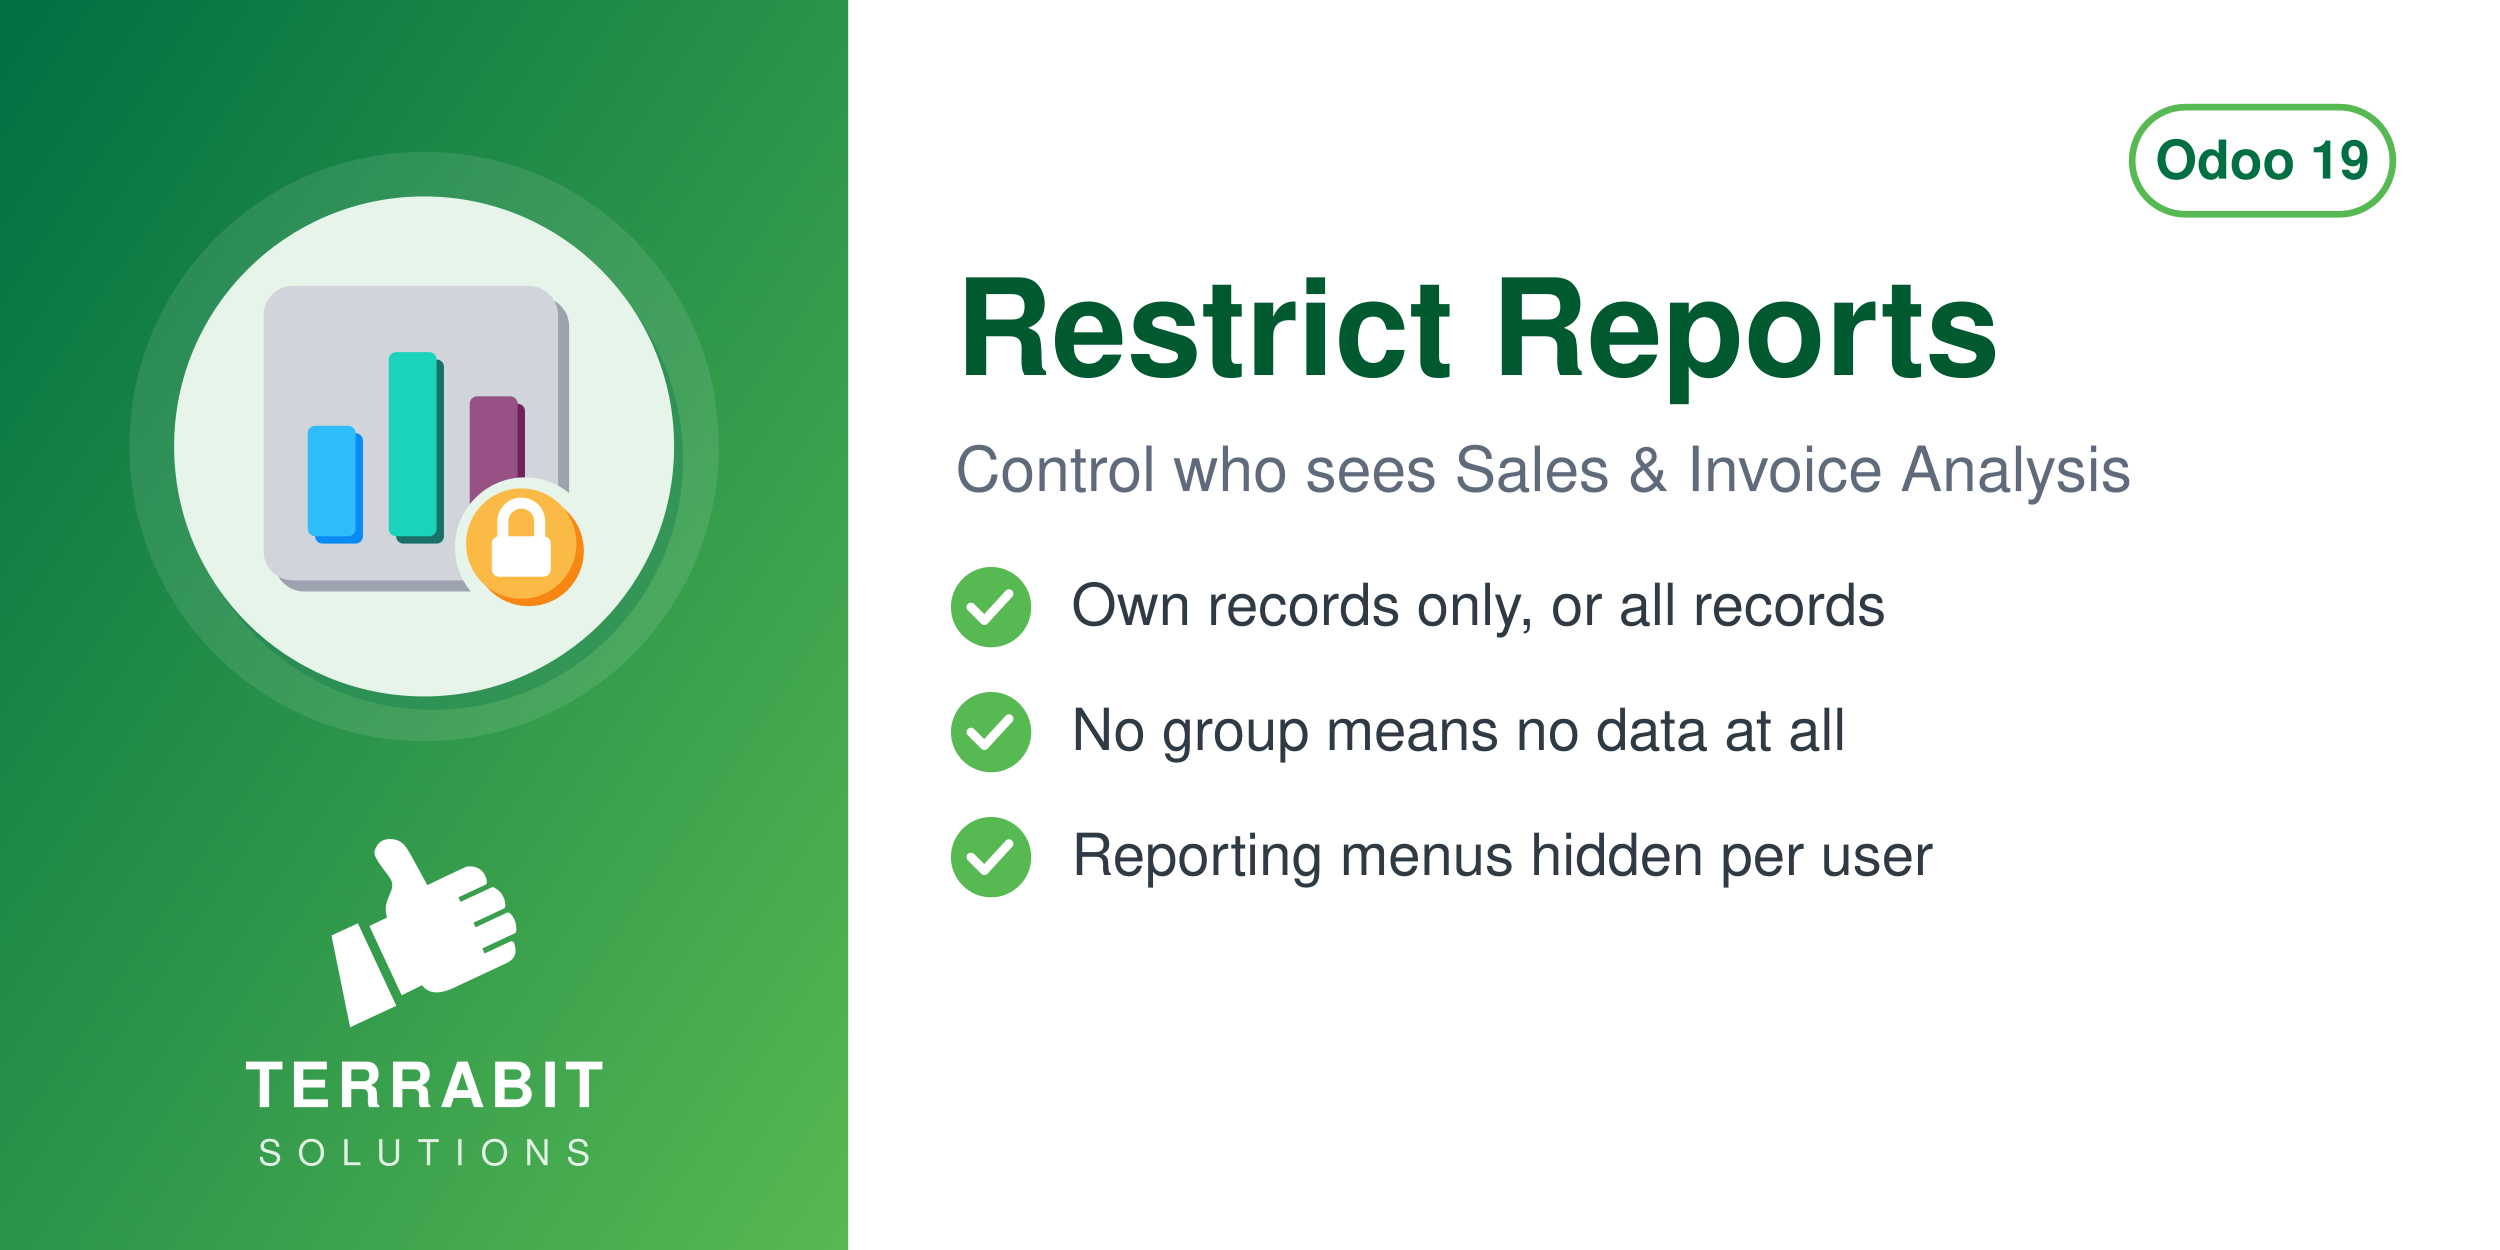
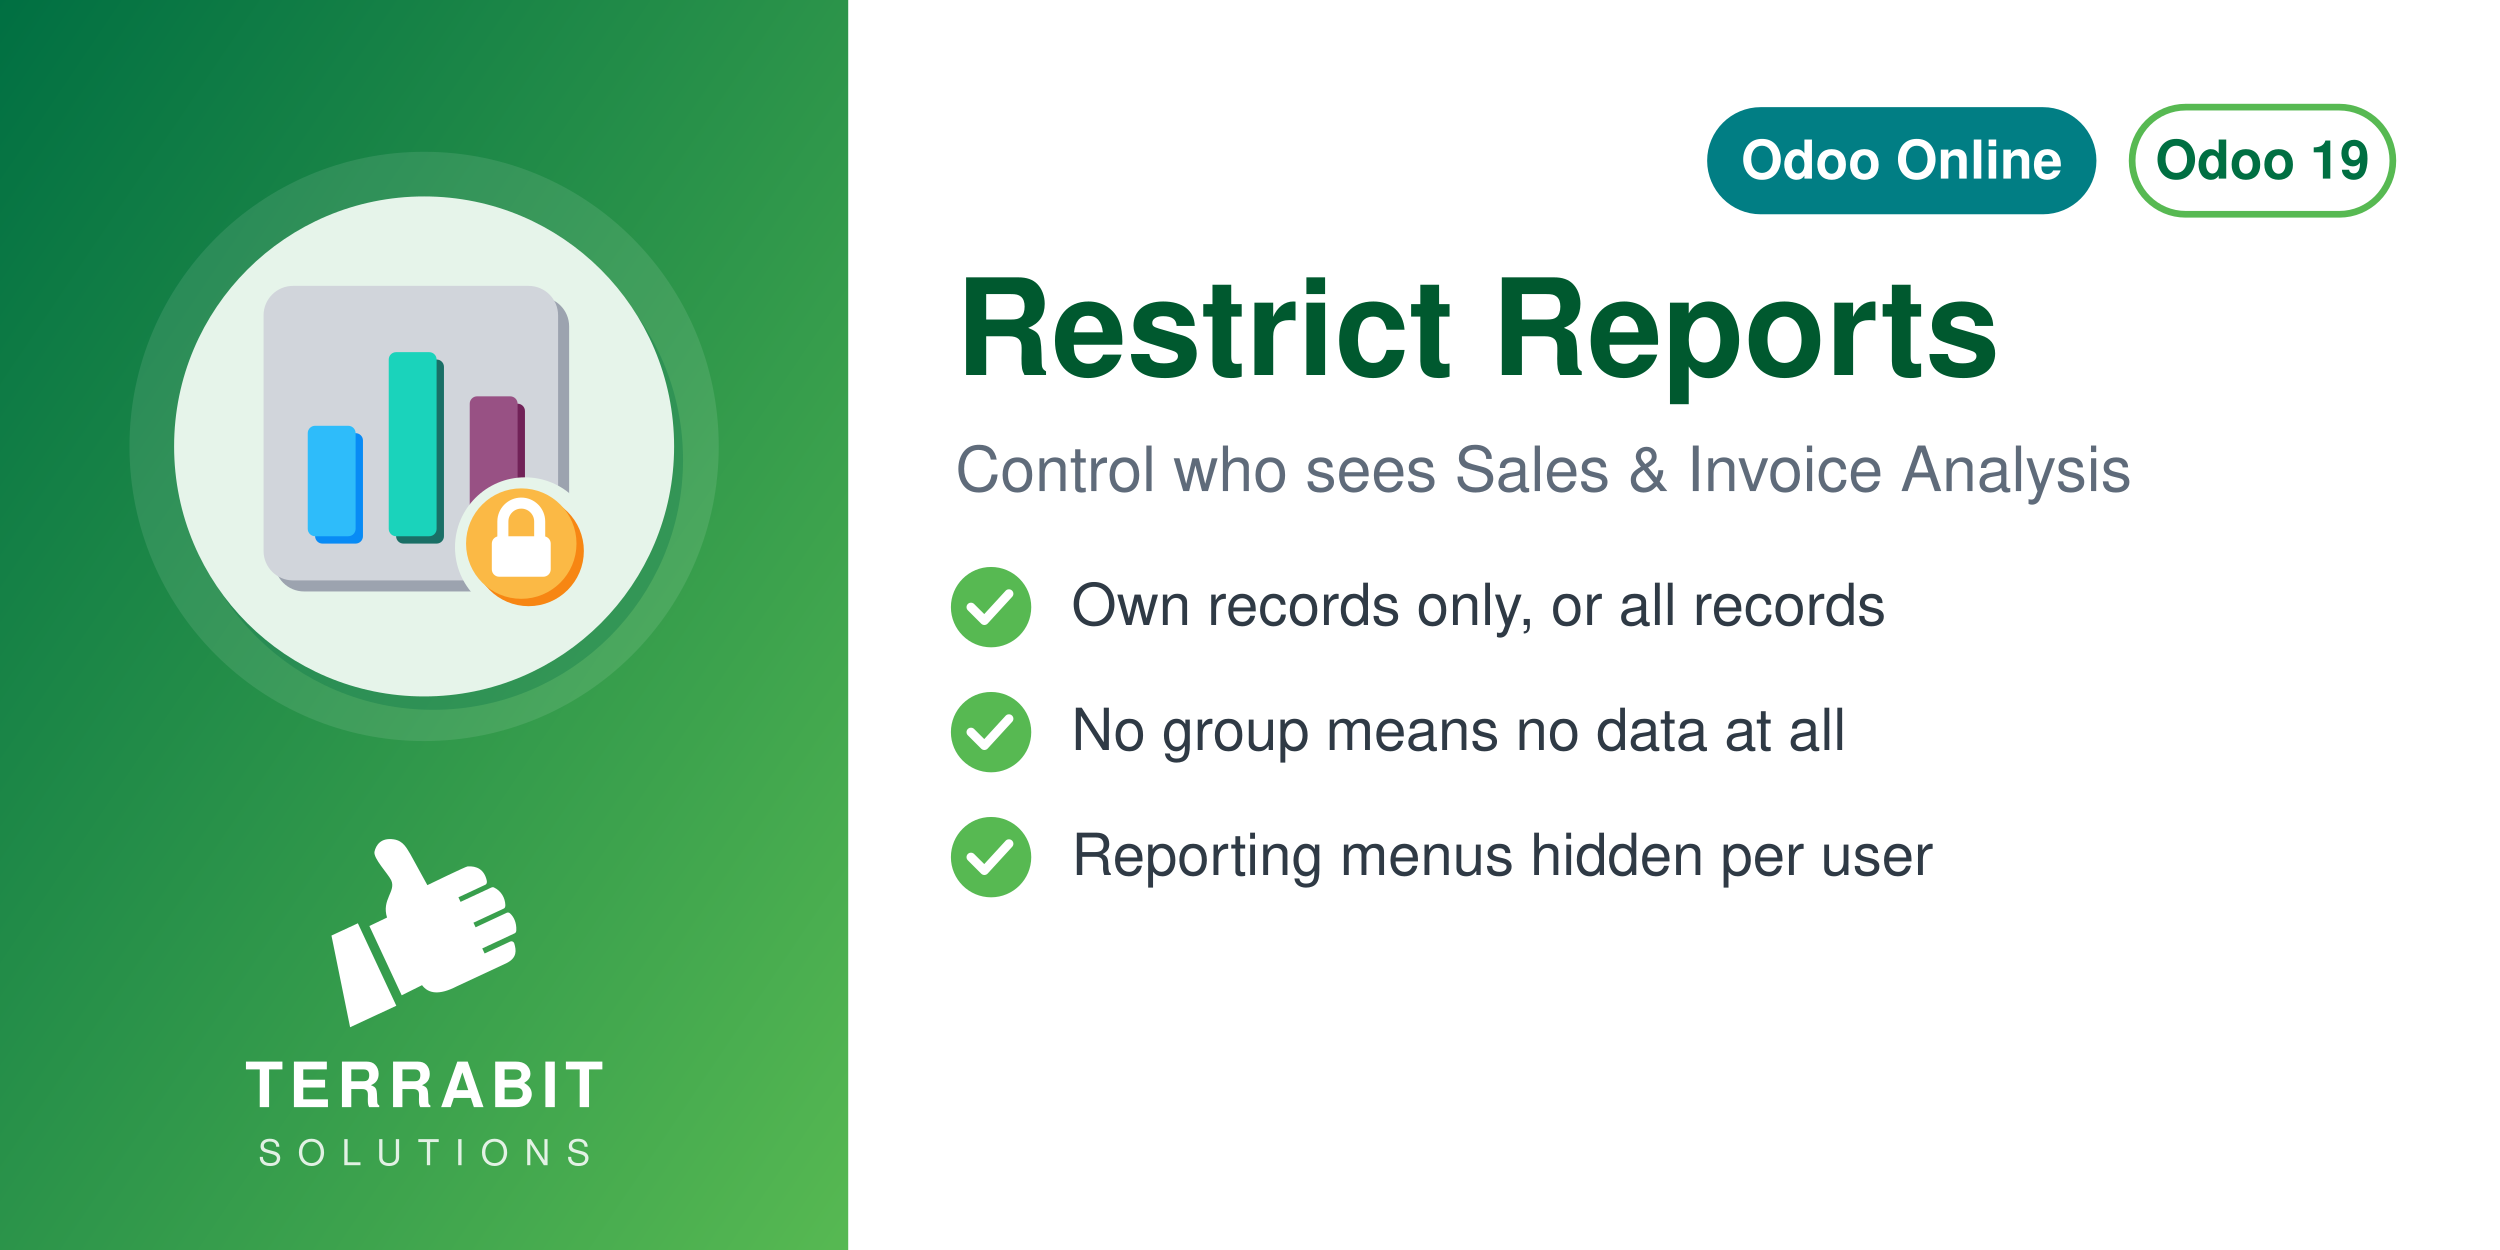
<svg xmlns="http://www.w3.org/2000/svg" width="560" height="280" viewBox="0 0 560 280">
  <defs>
    <linearGradient id="g" x1="0" y1="0" x2="1" y2="1">
      <stop offset="0" stop-color="#006F42" />
      <stop offset="1" stop-color="#57B952" />
    </linearGradient>
  </defs>
  <rect width="560" height="280" fill="#FFFFFF" />
  <rect width="190" height="280" fill="url(#g)" />
  <circle cx="95.0" cy="100" r="66" fill="white" opacity="0.10" />
  <circle cx="97.0" cy="103" r="56" fill="#006F42" opacity="0.30" />
  <circle cx="95.0" cy="100" r="56" fill="#E6F4EA" />
  <svg x="54.0" y="59.0" width="82" height="82" viewBox="0 0 100 100" preserveAspectRatio="xMidYMid meet">
    <g transform="translate(0.11,0.11) scale(1.0057)">
      <defs>
        <mask id="mi-cut" maskUnits="userSpaceOnUse" x="-20" y="-20" width="140" height="140">
          <rect x="-20" y="-20" width="140" height="140" fill="#fff" />
          <circle cx="77" cy="77" r="19" fill="#000" />
        </mask>
      </defs>
      <g mask="url(#mi-cut)">
        <g transform="translate(3,3)" fill="#9CA3AF">
          <rect x="6" y="6" width="80" height="80" rx="8" />
        </g>
        <g fill="#D1D5DB">
          <rect x="6" y="6" width="80" height="80" rx="8" />
        </g>
        <g transform="translate(2,2)" fill="#088BF5">
          <rect x="18" y="44" width="13" height="30" rx="2" />
        </g>
        <g fill="#2EBCFA">
          <rect x="18" y="44" width="13" height="30" rx="2" />
        </g>
        <g transform="translate(2,2)" fill="#1A6F66">
          <rect x="40" y="24" width="13" height="50" rx="2" />
        </g>
        <g fill="#1AD3BB">
          <rect x="40" y="24" width="13" height="50" rx="2" />
        </g>
        <g transform="translate(2,2)" fill="#712258">
          <rect x="62" y="36" width="13" height="38" rx="2" />
        </g>
        <g fill="#985184">
          <rect x="62" y="36" width="13" height="38" rx="2" />
        </g>
      </g>
      <circle cx="78" cy="78" r="15" fill="#F78613" />
      <circle cx="76" cy="76" r="15" fill="#FBB945" />
      <path d="M71,74 v-4 a5,5 0 0 1 10,0 v4" fill="none" stroke="#FFFFFF" stroke-width="3" stroke-linecap="round" stroke-linejoin="round" />
      <rect x="68" y="74" width="16" height="11" rx="2" fill="#FFFFFF" />
    </g>
  </svg>
  <svg x="72.0" y="186" width="46" height="46" viewBox="4045 2535 3400 3400" preserveAspectRatio="xMidYMid meet">
    <path fill="#FFFFFF" d="M4648.32 4073.59l636.59 1365.17 -765.09 355.96 -308.63 -1517.87 437.13 -203.26zm725.61 1192.32l336.75 -167.88c105.65,140.85 282.69,170.72 576.82,18.8l819.92 -382.33c181.4,-90.13 164.26,-214.57 130.07,-328.43 -4.28,-14.25 -13.68,-24.81 -27.34,-30.7 -13.67,-5.89 -27.61,-5.11 -41.09,1.18l-422.32 196.93 -39.04 -83.72 538.07 -250.91c16.64,-7.76 24.7,-27.69 25.58,-46.04 6.48,-134.33 -44.36,-230.89 -105.84,-285.23 -15.2,-13.44 -35.71,-15.59 -54.12,-7l-513.92 239.64 -35.6 -76.34 506.31 -236.1c17.69,-8.25 22.52,-36.93 21.83,-56.45 -4.1,-117.31 -67.62,-232.74 -187.72,-290.66 -13.94,-6.72 -28.64,-6.36 -42.69,0.19l-511.21 238.38 -35.37 -75.86 448.98 -209.36c20.44,-9.53 25.81,-42.28 21.02,-64.32 -41.02,-189.07 -167.92,-247.8 -318.14,-237.87 -29.39,1.94 -589.86,273.16 -665.95,310.54l-281.84 -513.57c-59.06,-93.13 -112.7,-221.7 -276.47,-245.13 -211.24,-30.22 -291.56,94.38 -316.89,203.13 -25.32,108.75 223.84,365.99 276.05,473.69 85.52,184.27 -161.86,318.11 -68.41,617.99l-292.54 139.94 535.09 1147.51z" />
  </svg>
  <text x="95.0" y="248" text-anchor="middle" font-family="Helvetica,Arial,sans-serif" font-size="14" font-weight="800" letter-spacing="1.4" fill="white">TERRABIT</text>
  <text x="95.0" y="261" text-anchor="middle" font-family="Helvetica,Arial,sans-serif" font-size="8" font-weight="500" letter-spacing="3.6" fill="white" opacity="0.85">SOLUTIONS</text>
  <g>
    <rect x="477.6" y="24" width="58.4" height="24" rx="12" fill="none" stroke="#57B952" stroke-width="1.5" />
    <text x="506.8" y="40" text-anchor="middle" font-family="Helvetica,Arial,sans-serif" font-size="12" font-weight="700" fill="#006F42">Odoo 19</text>
  </g>
+   <g>
+     <rect x="382.4" y="24" width="87.2" height="24" rx="12" fill="#017E84" />
+     <text x="426" y="40" text-anchor="middle" font-family="Helvetica,Arial,sans-serif" font-size="12" font-weight="700" fill="white">Odoo Online</text>
+   </g>
  <text x="214" y="84" font-family="Helvetica,Arial,sans-serif" font-size="30" font-weight="700" fill="#00592F">Restrict Reports</text>
  <text x="214" y="110" font-family="Helvetica,Arial,sans-serif" font-size="14" fill="#5F6B7A">Control who sees Sales &amp; Invoice Analysis</text>
  <circle cx="222" cy="136" r="9" fill="#57B952" />
  <path d="M217.5 136 l3 3 l5.5 -6" fill="none" stroke="white" stroke-width="2" stroke-linecap="round" stroke-linejoin="round" />
  <text x="240" y="140" font-family="Helvetica,Arial,sans-serif" font-size="13" fill="#2F3A45">Own records only, or all records</text>
  <circle cx="222" cy="164" r="9" fill="#57B952" />
  <path d="M217.5 164 l3 3 l5.5 -6" fill="none" stroke="white" stroke-width="2" stroke-linecap="round" stroke-linejoin="round" />
  <text x="240" y="168" font-family="Helvetica,Arial,sans-serif" font-size="13" fill="#2F3A45">No group means no data at all</text>
  <circle cx="222" cy="192" r="9" fill="#57B952" />
  <path d="M217.5 192 l3 3 l5.5 -6" fill="none" stroke="white" stroke-width="2" stroke-linecap="round" stroke-linejoin="round" />
  <text x="240" y="196" font-family="Helvetica,Arial,sans-serif" font-size="13" fill="#2F3A45">Reporting menus hidden per user</text>
</svg>
